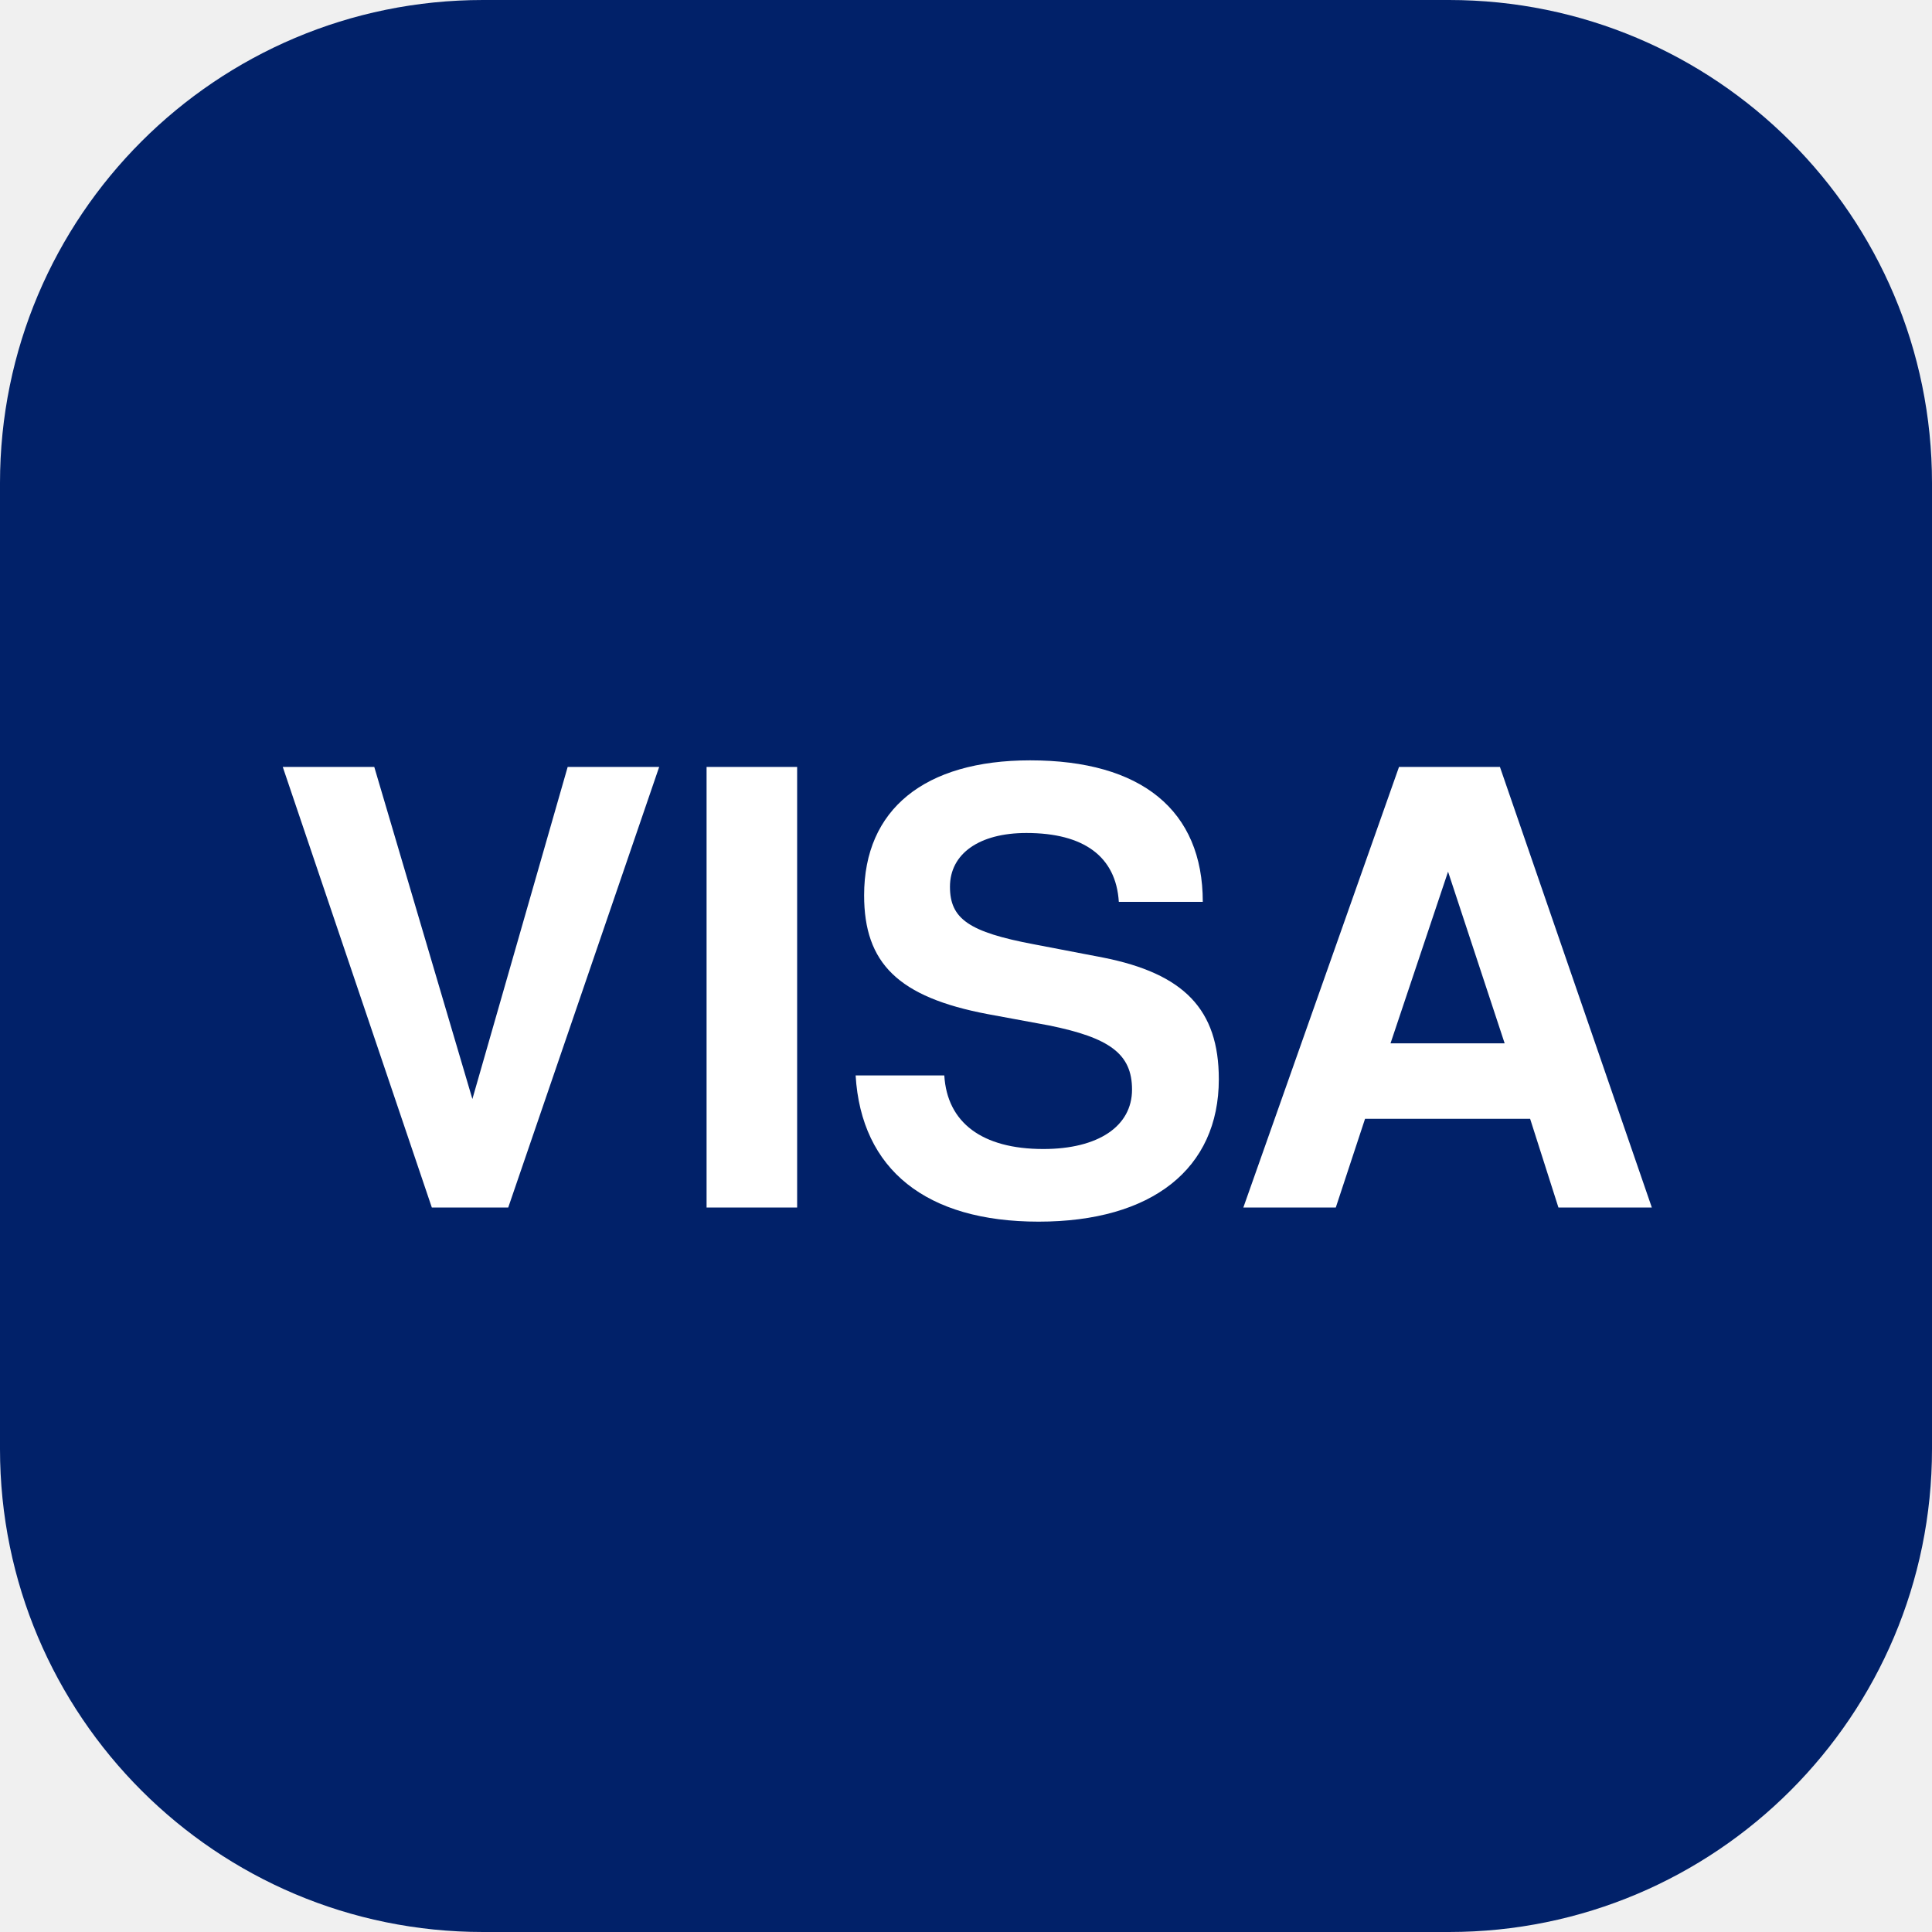
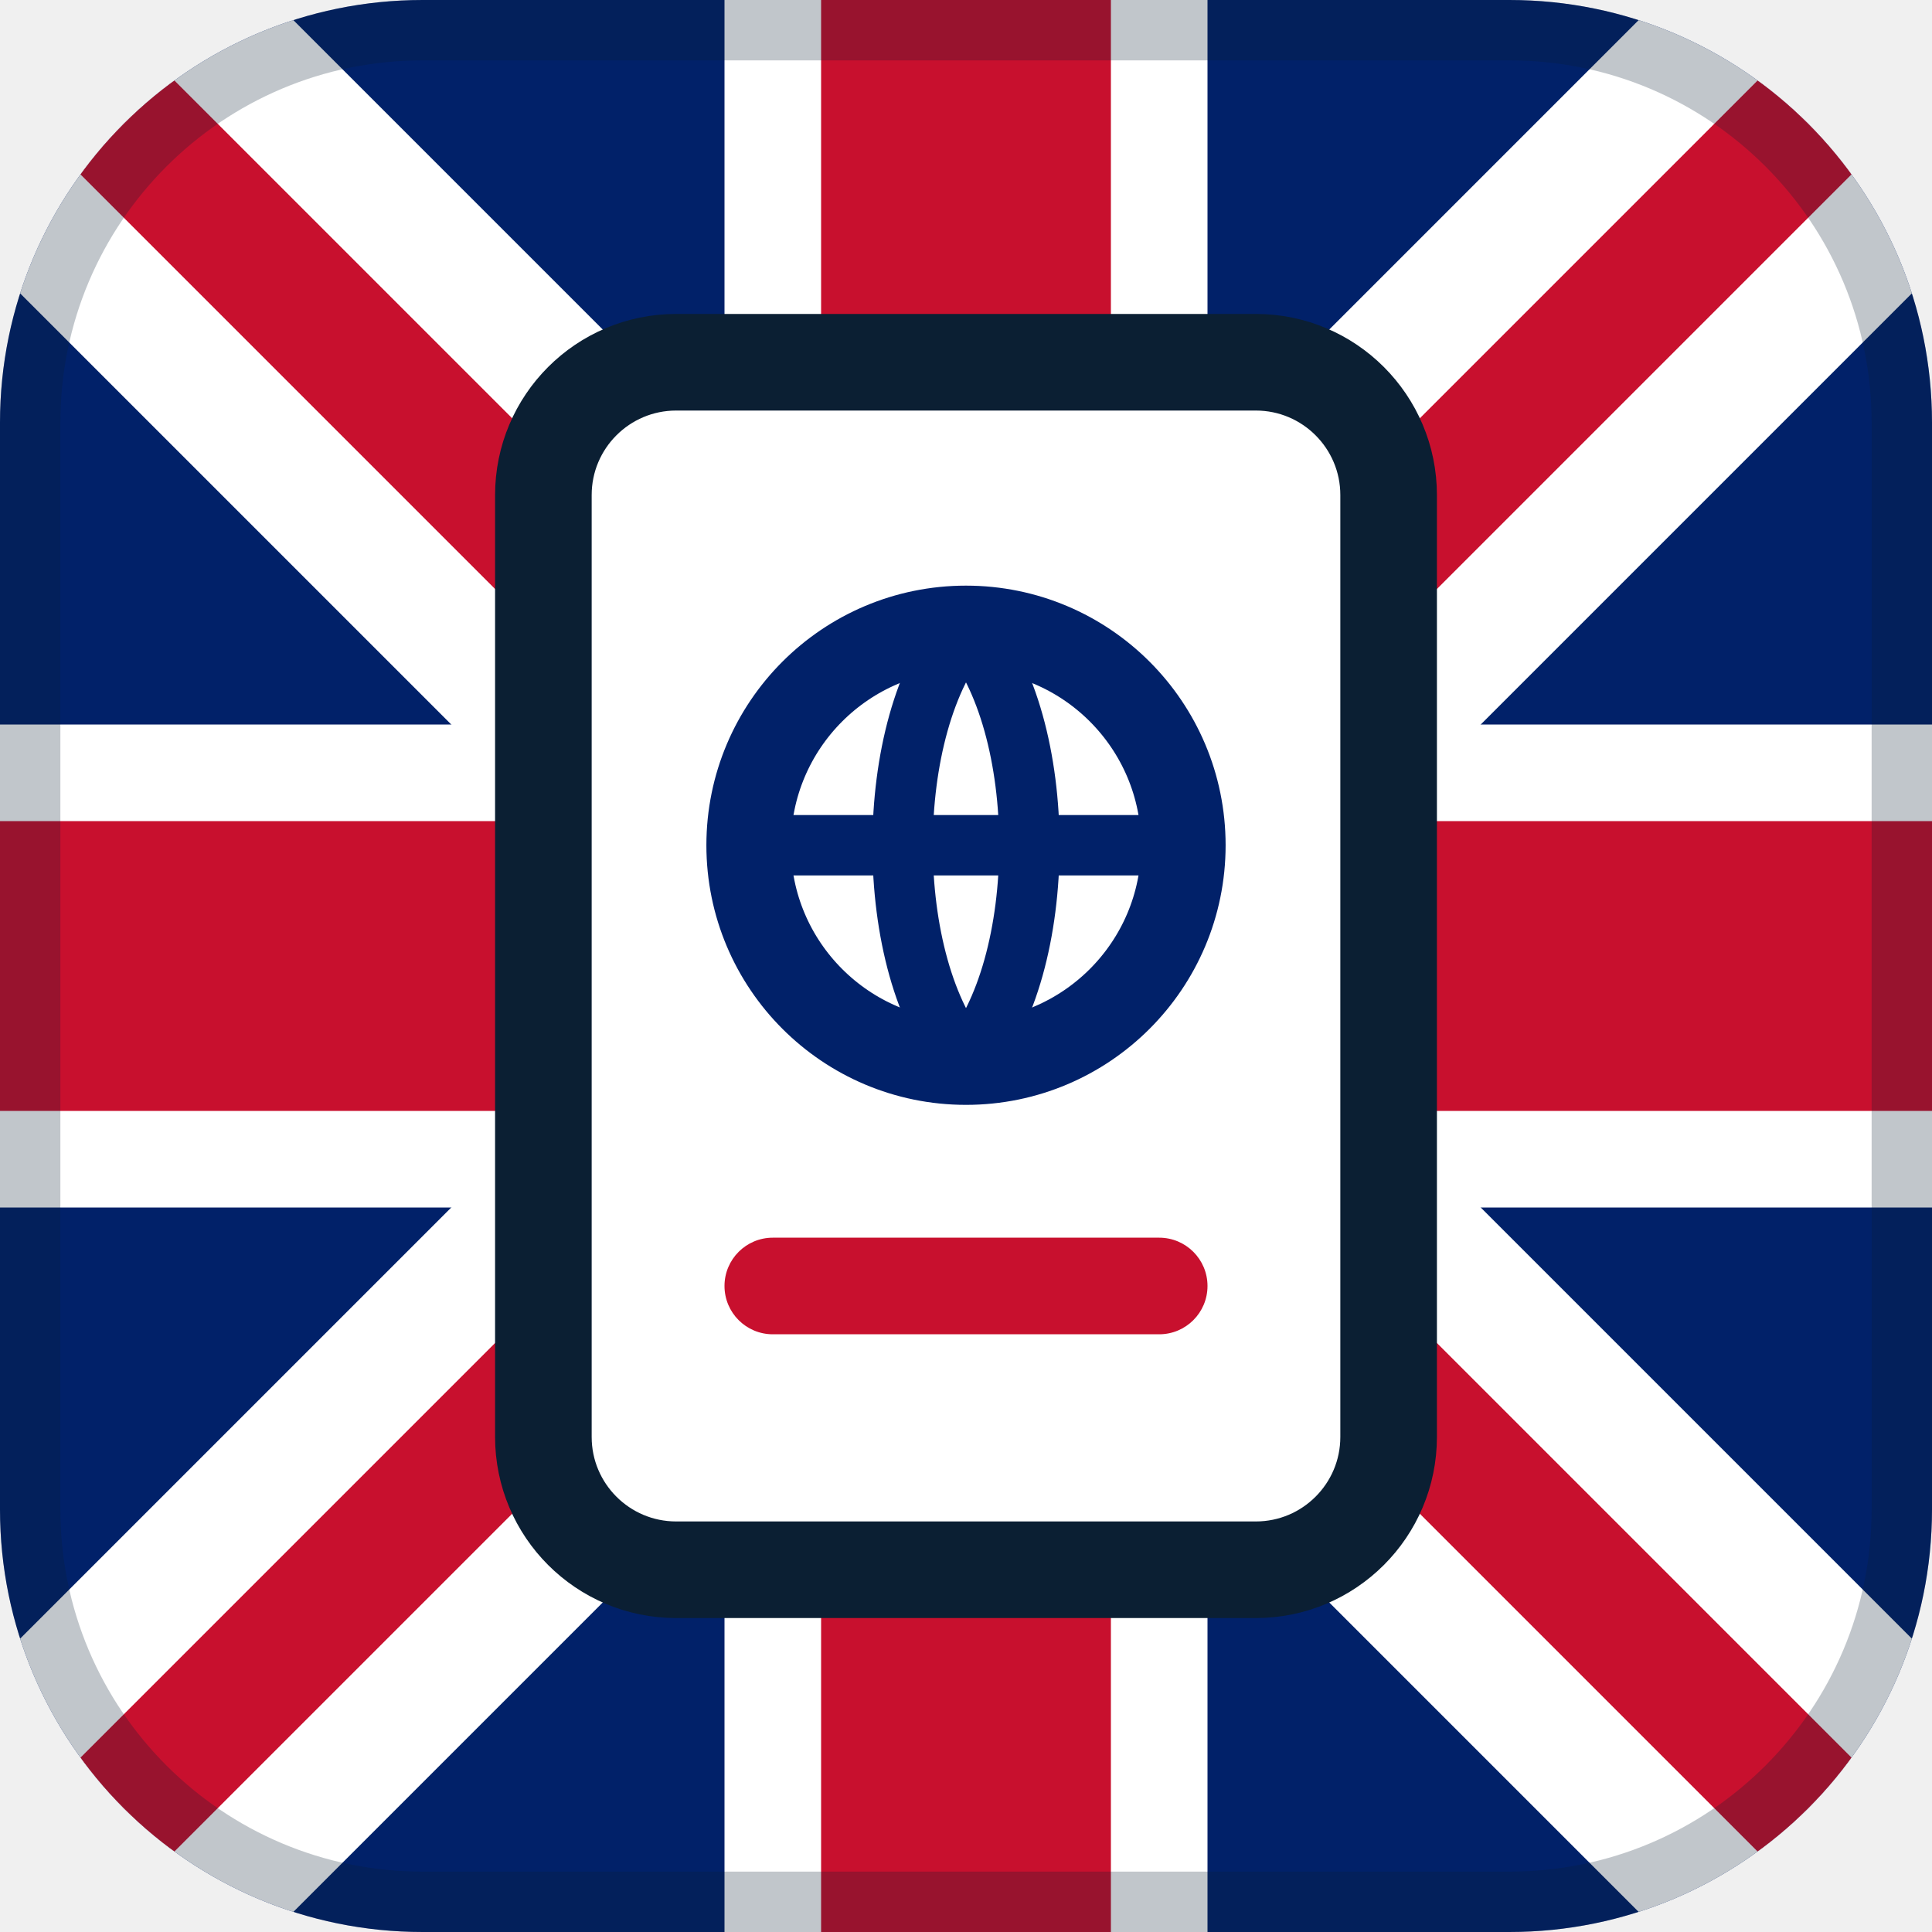
<svg xmlns="http://www.w3.org/2000/svg" viewBox="0 0 32 32">
-   <rect width="32" height="32" rx="8" fill="#012169" />
-   <text x="16" y="20" font-size="10" font-weight="800" fill="#fff" font-family="Helvetica, Arial, sans-serif" text-anchor="middle">VISA</text>
+   <defs>
+     <clipPath id="r">
+       <rect width="32" height="32" rx="7" />
+     </clipPath>
+   </defs>
+   <g clip-path="url(#r)">
+     <rect width="32" height="32" fill="#012169" />
+     <path d="M0 0L32 32M32 0L0 32" stroke="#FFFFFF" stroke-width="6.4" />
+     <path d="M0 0L32 32M32 0L0 32" stroke="#C8102E" stroke-width="2.2" />
+     <rect x="12" width="8" height="32" fill="#FFFFFF" />
+     <rect y="12" width="32" height="8" fill="#FFFFFF" />
+     <rect x="13.6" width="4.8" height="32" fill="#C8102E" />
+     <rect y="13.6" width="32" height="4.8" fill="#C8102E" />
+   </g>
+   <rect x="0.5" y="0.5" width="31" height="31" rx="6.5" fill="none" stroke="#0B1F33" stroke-opacity=".25" />
+   <rect x="9" y="6" width="14" height="20" rx="2.2" fill="#fff" stroke="#0B1F33" stroke-width="1.6" />
+   <circle cx="16" cy="14" r="3.6" fill="none" stroke="#012169" stroke-width="1.4" />
+   <path d="M12.4 14h7.2M16 10.4c-1.4 1.6-1.4 5.6 0 7.2M16 10.4c1.4 1.6 1.4 5.6 0 7.2" fill="none" stroke="#012169" stroke-width="1" />
+   <rect x="12" y="20.5" width="8" height="1.6" rx=".8" fill="#C8102E" />
</svg>
